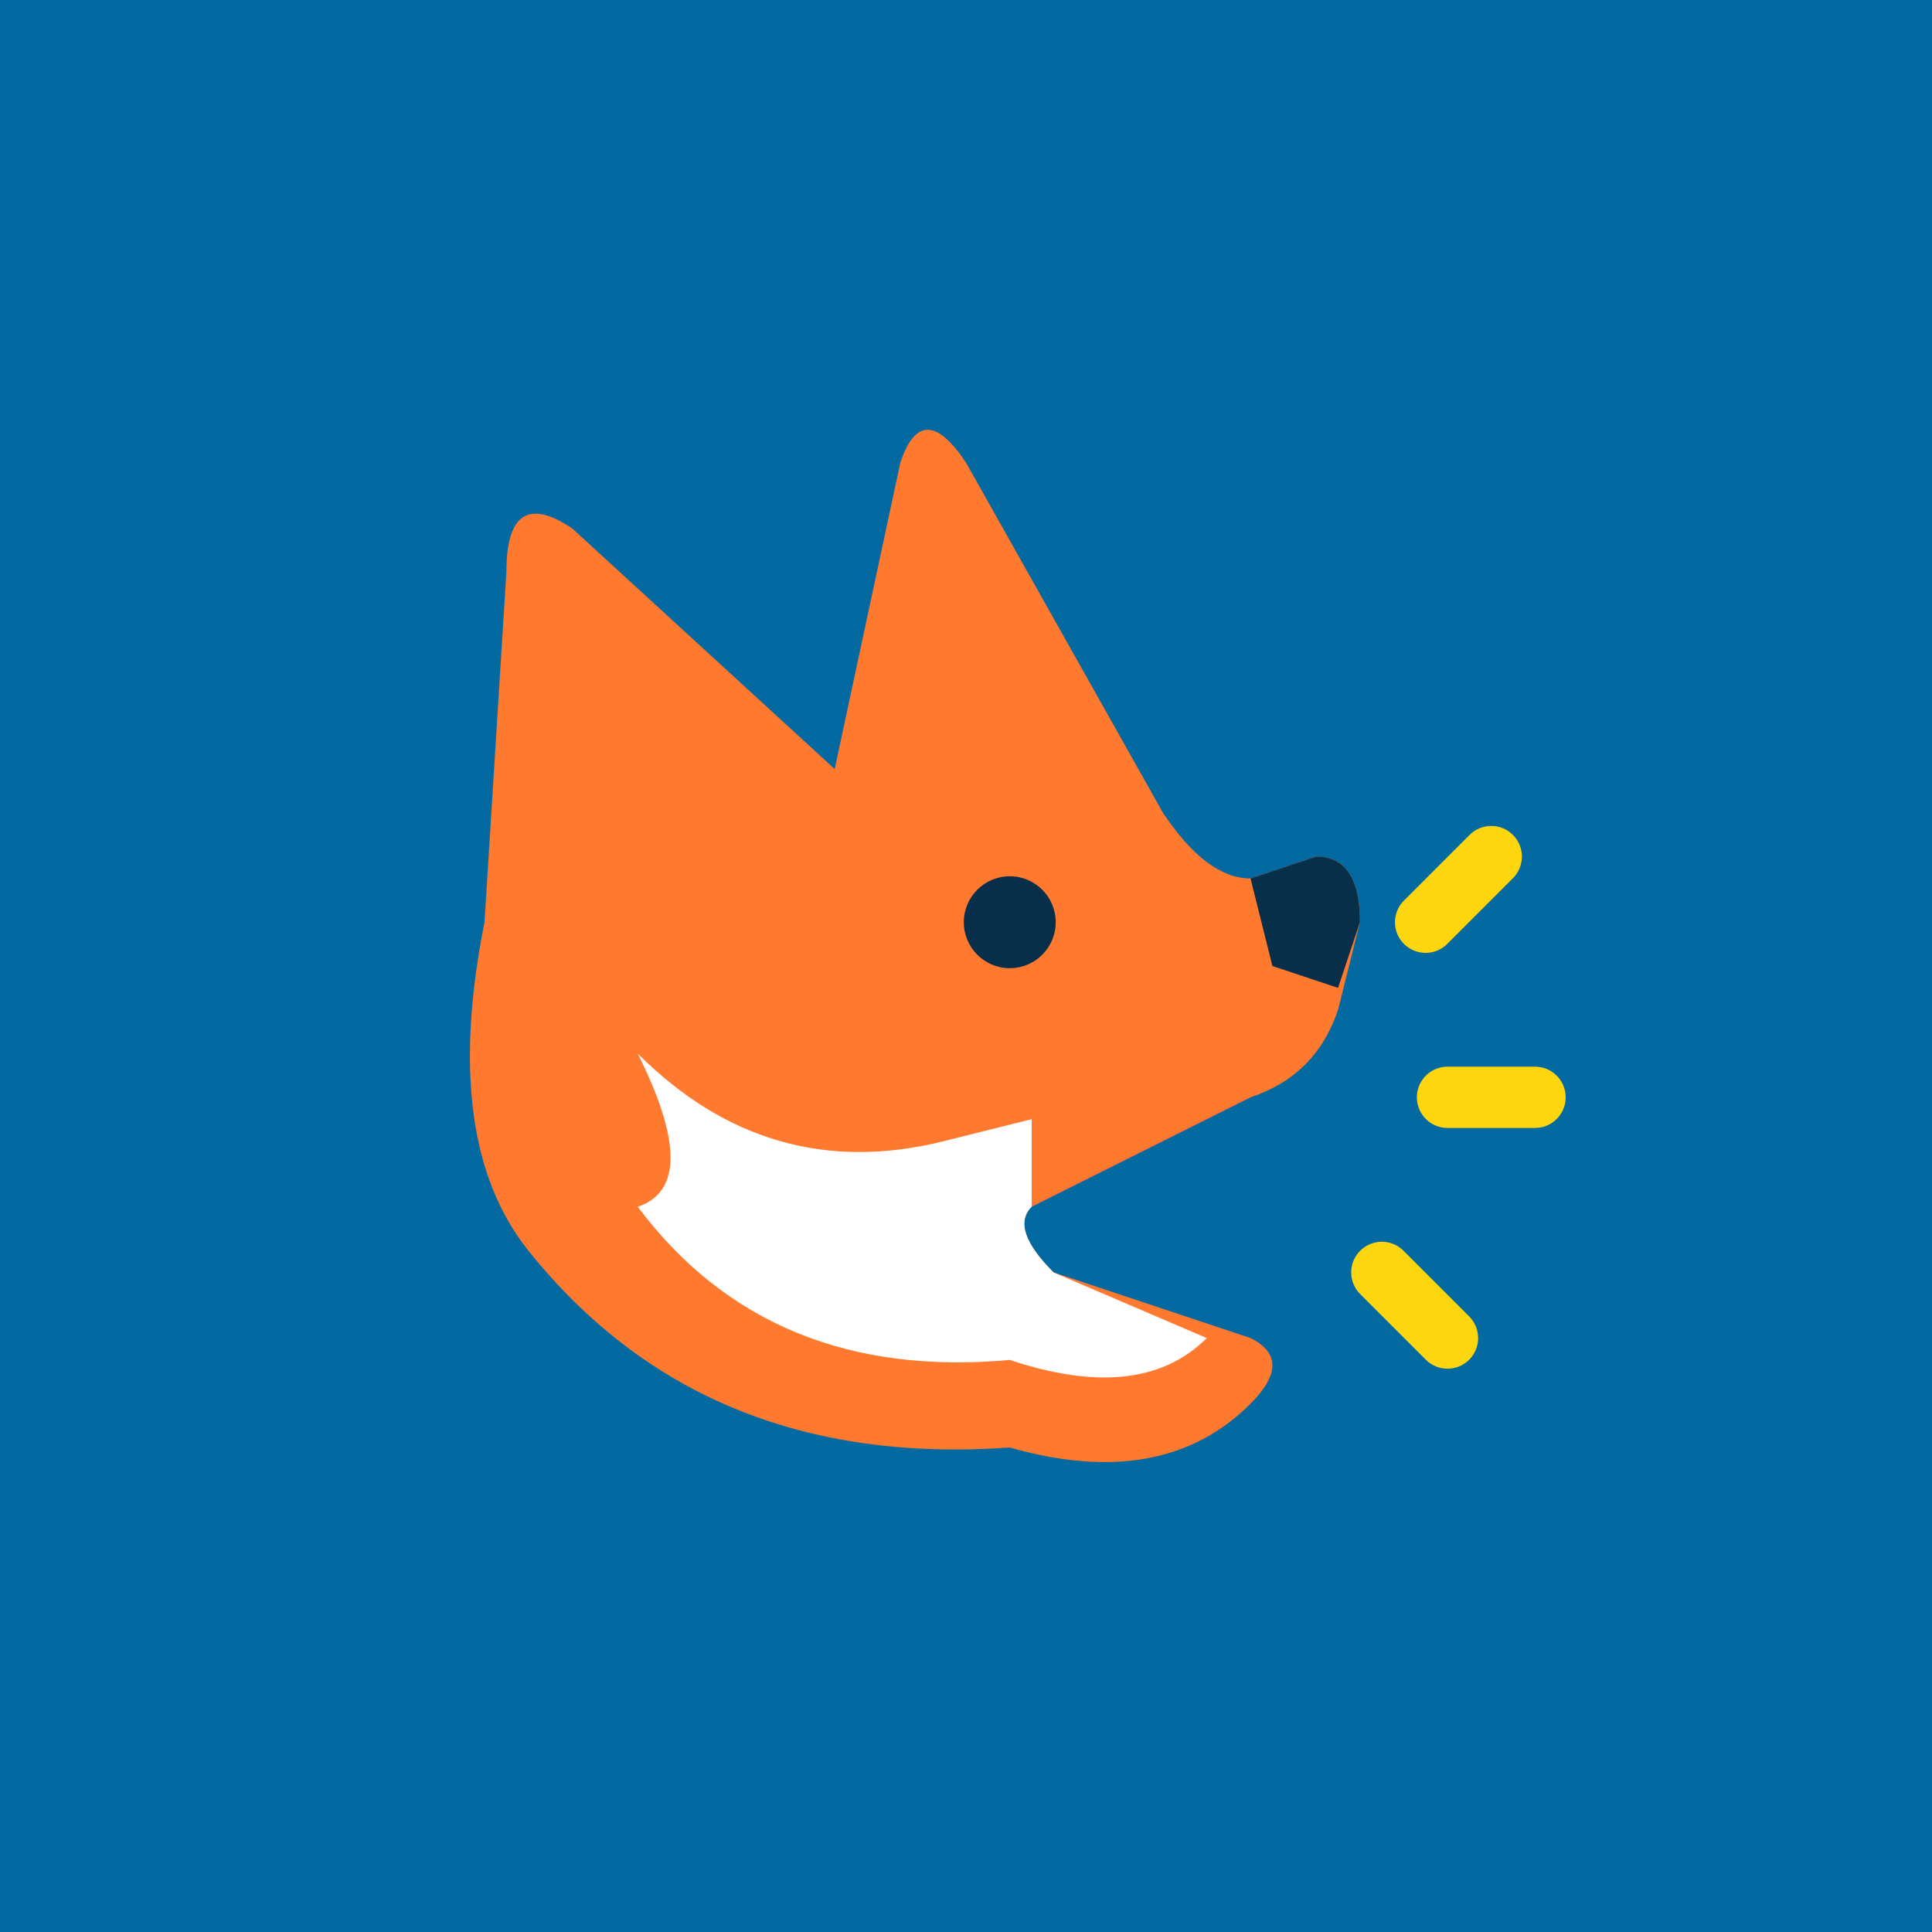
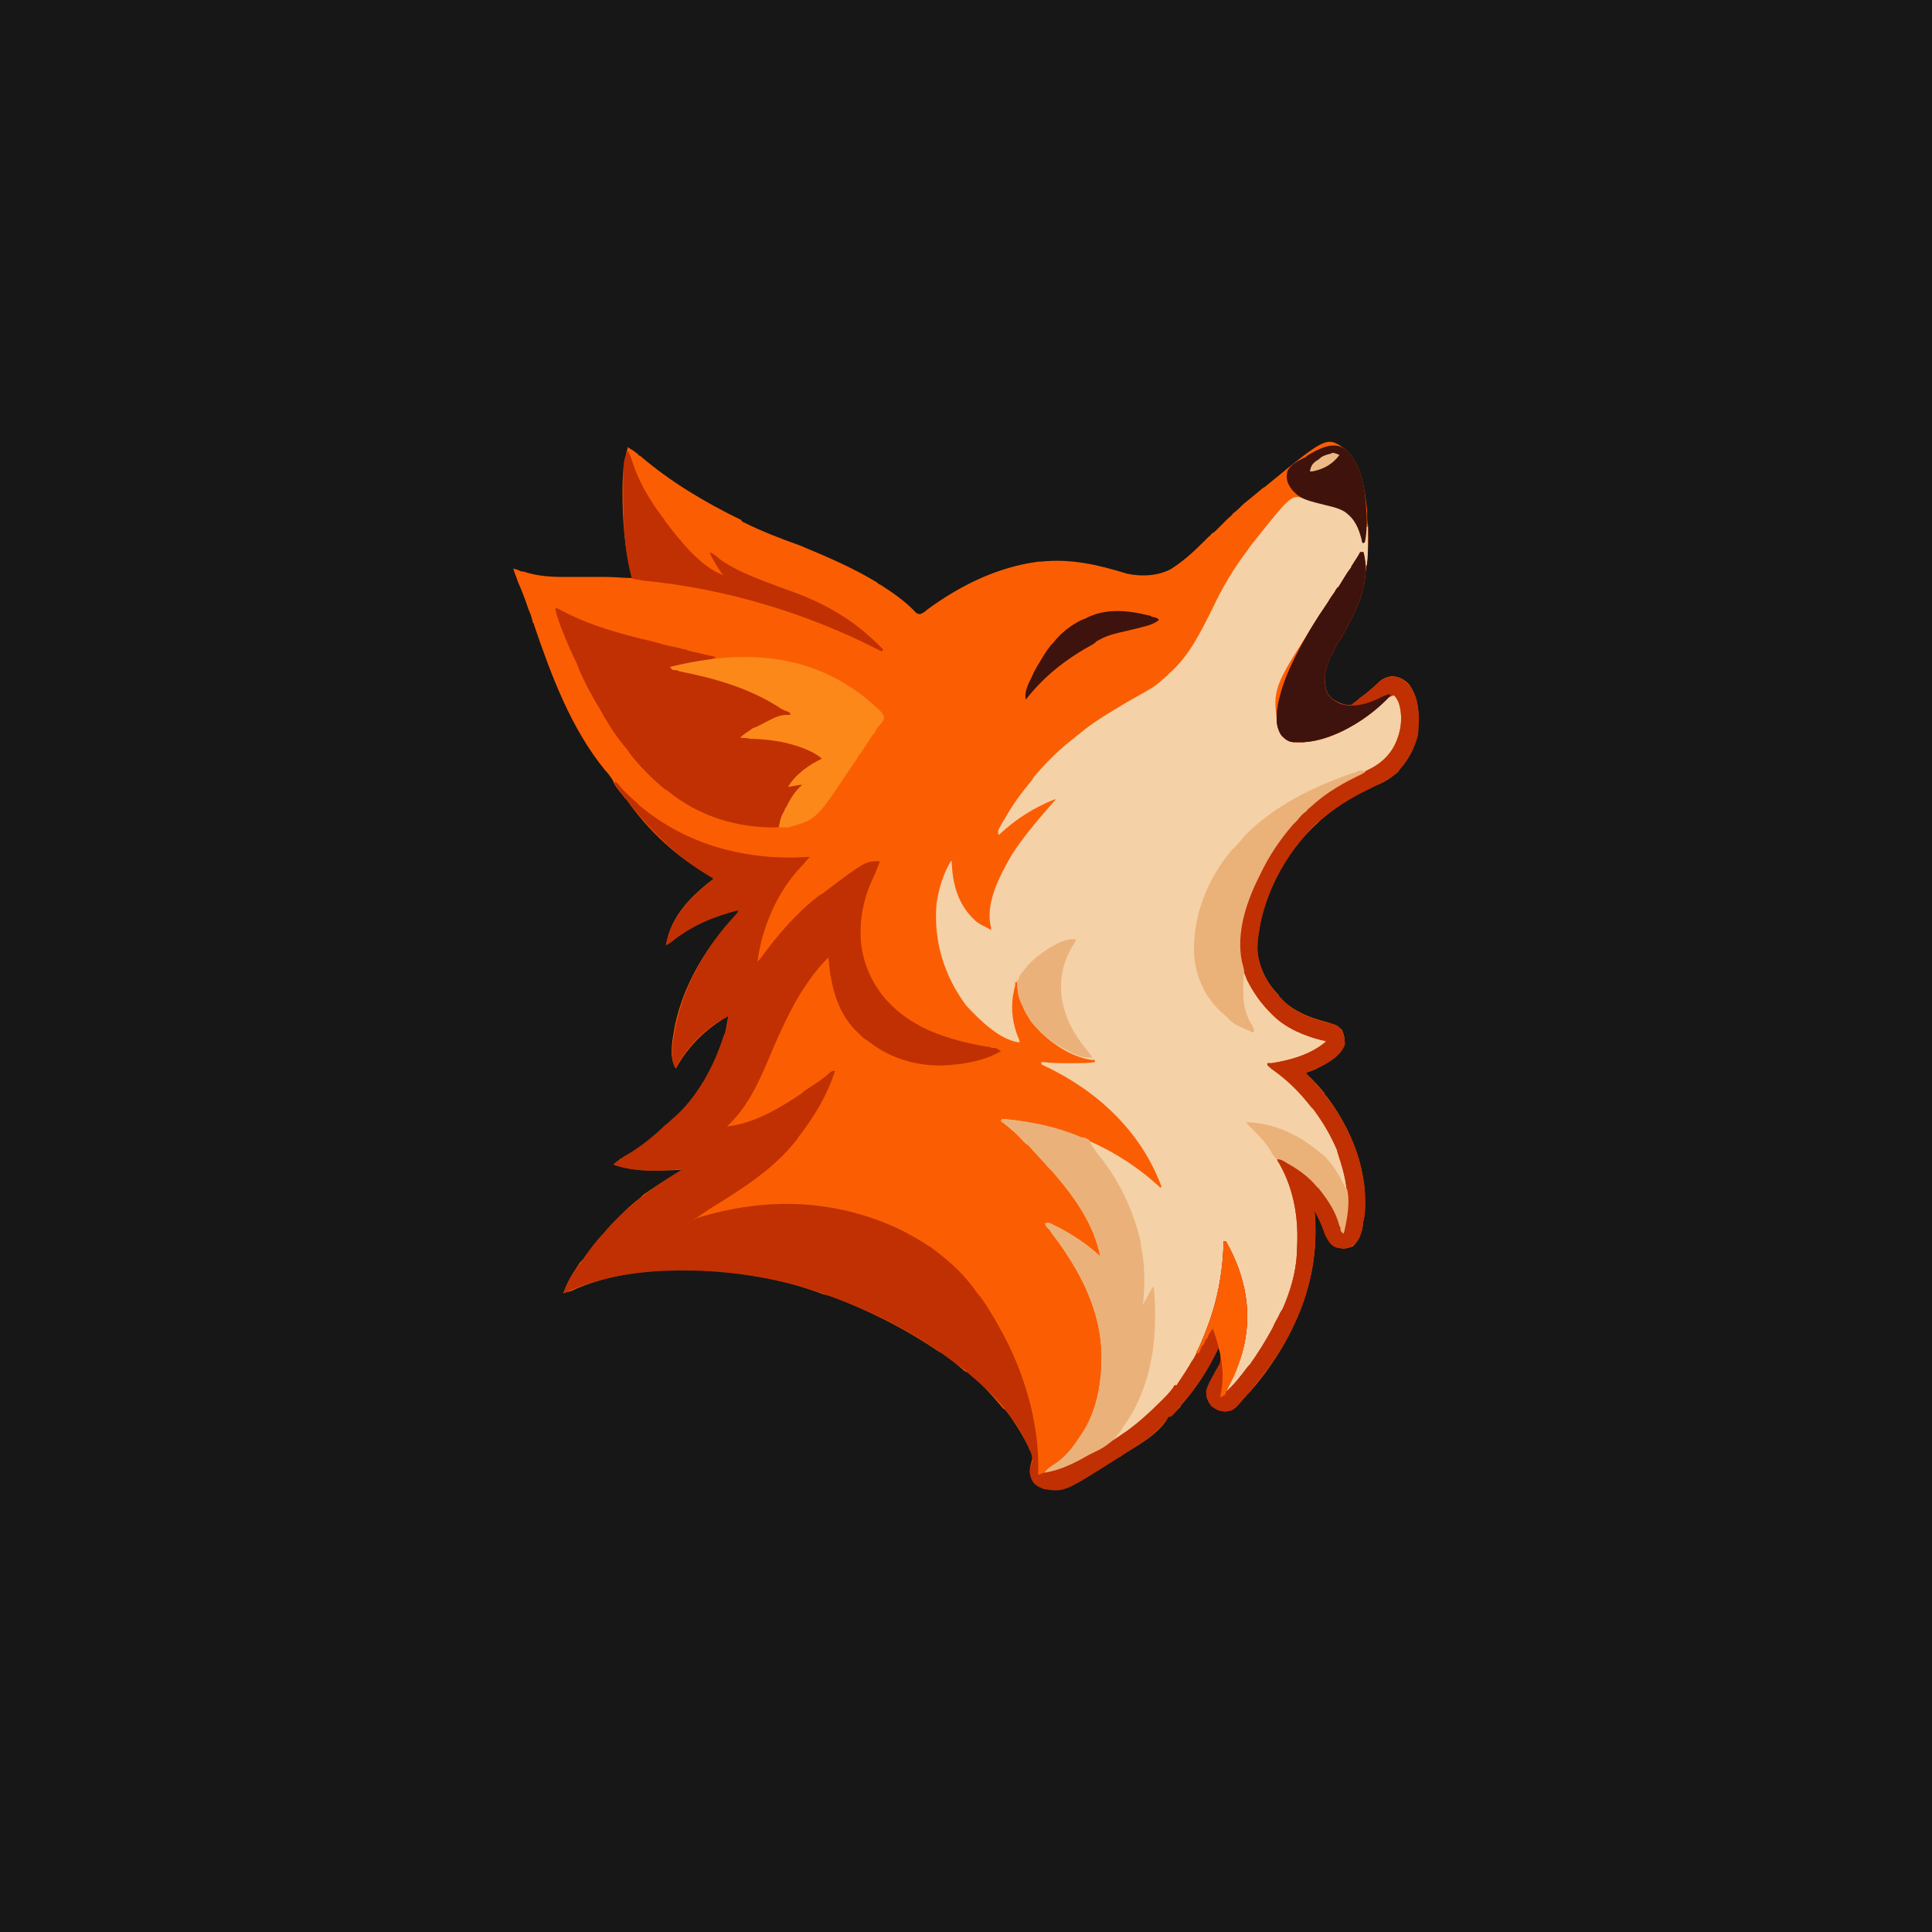
<svg xmlns="http://www.w3.org/2000/svg" viewBox="0 0 1024 1024" width="1024" height="1024">
-   <path fill="#0369a1" d="M 0,0 H 1024 V 1024 H 0 Z" />
-   <g transform="translate(140.8 140.8) scale(11.6)">
-     <path d="M 11,14 Q 11,10 14,12 L 26,23 L 29,9 Q 30,6 32,9 L 41,25 Q 43,28 45,28 L 48,27 Q 50,27 50,30 L 49,34 Q 48,37 45,38 L 35,43 Q 34,44 36,46 L 45,49 Q 47,50 45,52 Q 41,56 34,54 Q 20,55 12,45 Q 8,40 10,30 Z" fill="#ff792e" />
-     <path d="M 17,36 Q 23,42 31,40 L 35,39 L 35,43 Q 34,44 36,46 L 43,49 Q 40,52 34,50 Q 23,51 17,43 Q 20,42 17,36 Z" fill="#ffffff" />
-     <path d="M 45,28 L 48,27 Q 50,27 50,30 L 49,33 L 46,32 Z" fill="#082f49" />
-     <circle cx="34" cy="30" r="2.1" fill="#082f49" />
-     <path d="M 53,30 L 56,27 M 54,38 H 58 M 51,46 L 54,49" fill="none" stroke="#fdd60f" stroke-width="2.8" stroke-linecap="round" />
+   <path fill="#171717" d="M 0,0 H 1024 V 1024 H 0 Z" />
+   <g transform="translate(211.0883 212.8244) scale(0.5787)">
+     <path d="M0 0 C15 13 18 38 20 56 C20 57 20 59 20 60 C20 64 20 67 21 71 C21 72 21 73 21 74 C22 110 15 141 -3 171 C-21 200 -21 200 -18 218 C-17 224 -14 228 -8 231 C-4 233 1 235 6 234 C8 233 8 233 10 231 C11 230 12 229 13 229 C13 228 13 228 16 226 C17 225 19 224 20 223 C23 220 26 218 29 215 C33 211 36 209 42 208 C48 208 53 210 58 215 C68 228 68 245 66 261 C64 273 58 284 50 293 C49 294 49 295 48 295 C41 303 31 307 21 311 C5 319 -10 328 -23 340 C-24 341 -24 341 -25 342 C-56 370 -77 411 -81 453 C-81 471 -73 488 -61 500 C-61 501 -60 502 -60 502 C-48 515 -32 521 -16 525 C-7 528 -7 528 -3 532 C-1 537 0 541 -1 545 C-4 555 -14 561 -22 565 C-27 568 -32 570 -36 571 C-36 572 -35 572 -35 573 C-29 578 -24 584 -19 590 C-19 591 -18 592 -17 593 C6 623 22 664 17 702 C17 705 16 708 16 711 C16 712 16 713 15 714 C14 721 12 725 7 730 C2 732 -2 733 -7 731 C-11 730 -14 727 -16 723 C-18 720 -19 717 -20 714 C-23 708 -25 703 -28 697 C-28 698 -28 699 -28 699 C-23 758 -45 812 -82 857 C-84 859 -86 862 -88 864 C-89 865 -90 866 -90 866 C-102 880 -102 880 -109 881 C-115 881 -119 879 -123 876 C-126 871 -128 868 -127 862 C-125 856 -122 850 -118 844 C-118 843 -117 842 -116 840 C-116 840 -116 839 -115 838 C-114 836 -114 834 -114 832 C-114 831 -114 831 -114 830 C-114 827 -115 826 -116 823 C-117 824 -117 825 -117 825 C-126 843 -136 859 -149 874 C-150 875 -151 876 -151 877 C-158 884 -158 884 -160 886 C-161 886 -162 886 -162 886 C-163 887 -163 887 -163 888 C-171 902 -191 913 -204 921 C-205 922 -206 923 -207 923 C-258 955 -258 955 -276 952 C-281 950 -285 948 -287 943 C-290 937 -289 933 -287 926 C-286 922 -288 919 -289 916 C-290 915 -290 915 -290 914 C-296 902 -303 891 -311 880 C-312 880 -312 879 -313 879 C-323 867 -333 856 -345 846 C-347 845 -348 845 -349 844 C-356 838 -362 833 -369 828 C-371 827 -372 827 -373 826 C-404 805 -438 788 -473 775 C-475 775 -477 774 -478 774 C-515 760 -556 753 -595 752 C-596 752 -597 752 -598 752 C-635 751 -675 755 -709 771 C-712 772 -714 772 -716 773 C-713 763 -707 754 -701 745 C-699 743 -697 741 -696 739 C-691 732 -686 726 -681 720 C-679 718 -677 716 -675 714 C-666 704 -657 694 -646 686 C-645 685 -644 684 -643 683 C-633 676 -624 670 -613 664 C-611 662 -609 661 -606 659 C-607 659 -608 660 -609 660 C-629 661 -651 662 -670 655 C-668 653 -666 652 -664 650 C-663 650 -662 649 -662 649 C-661 648 -660 648 -659 647 C-646 640 -634 630 -623 620 C-621 618 -619 616 -616 614 C-594 594 -578 566 -569 537 C-569 537 -569 537 -568 535 C-567 530 -566 525 -565 519 C-586 531 -602 547 -613 567 C-620 558 -616 539 -614 528 C-606 490 -585 455 -558 427 C-556 424 -556 424 -556 422 C-579 428 -599 436 -617 451 C-620 453 -620 453 -622 454 C-618 428 -599 409 -578 393 C-579 393 -580 393 -580 392 C-612 374 -638 350 -659 320 C-660 320 -660 319 -661 318 C-669 308 -669 308 -671 303 C-673 300 -675 297 -678 294 C-709 256 -727 208 -743 161 C-743 160 -743 160 -744 159 C-745 155 -746 151 -748 147 C-751 138 -754 130 -758 121 C-759 117 -761 114 -762 109 C-761 110 -760 110 -759 110 C-758 111 -756 111 -755 112 C-754 112 -753 112 -753 112 C-741 116 -729 117 -717 117 C-716 117 -714 117 -713 117 C-709 117 -705 117 -702 117 C-696 117 -690 117 -684 117 C-682 117 -680 117 -678 117 C-669 117 -661 118 -653 118 C-654 117 -654 116 -654 115 C-660 91 -662 65 -662 40 C-662 39 -662 38 -662 38 C-662 24 -661 11 -657 -2 C-655 -0 -652 1 -650 3 C-650 3 -649 4 -648 4 C-648 5 -647 6 -646 6 C-618 30 -586 49 -553 65 C-553 66 -553 66 -551 67 C-535 75 -517 82 -500 88 C-476 98 -452 108 -429 122 C-428 123 -427 124 -426 124 C-415 131 -402 140 -393 150 C-391 151 -391 151 -389 151 C-387 150 -385 149 -383 147 C-353 125 -319 108 -281 103 C-280 103 -280 103 -279 103 C-251 100 -226 106 -200 114 C-186 117 -172 116 -160 110 C-149 103 -140 95 -131 86 C-129 84 -127 82 -125 80 C-124 80 -124 79 -123 78 C-122 77 -120 76 -119 75 C-115 71 -112 68 -108 64 C-106 62 -104 61 -103 59 C-99 56 -96 53 -93 50 C-88 46 -82 41 -76 36 C-75 35 -74 35 -73 34 C-17 -12 -17 -12 0 0 Z " fill="#FB5E02" transform="translate(867.3828,43.63672)" />
+     <path d="M0 0 C1 0 2 1 3 1 C7 2 10 3 14 3 C16 4 18 4 20 5 C32 8 41 12 48 22 C51 28 53 34 54 40 C55 35 55 30 56 25 C57 25 57 26 58 26 C58 30 58 34 58 38 C58 40 58 41 58 42 C58 48 58 55 57 61 C56 61 56 60 55 60 C55 57 55 57 54 54 C54 54 54 54 54 51 C54 51 54 50 54 49 C53 49 52 49 51 49 C51 50 51 50 50 51 C49 55 47 58 45 61 C44 62 44 62 43 63 C37 73 30 84 23 94 C-30 173 -30 173 -24 210 C-22 215 -20 218 -15 221 C1 226 20 218 34 211 C49 204 62 195 74 184 C77 181 78 179 82 179 C89 188 90 197 89 208 C87 223 81 233 70 243 C65 246 61 248 56 251 C54 252 52 252 50 253 C49 254 48 254 47 255 C32 262 18 271 6 282 C5 283 3 284 2 286 C-1 288 -4 291 -7 295 C-8 296 -9 297 -11 299 C-23 313 -33 328 -41 345 C-41 345 -41 345 -42 347 C-54 371 -63 402 -56 429 C-48 452 -34 472 -12 484 C-11 484 -11 485 -10 485 C-0 490 10 493 21 496 C8 509 -10 517 -28 517 C-30 517 -32 517 -34 517 C-31 521 -27 524 -23 526 C-19 529 -15 533 -12 536 C-10 538 -8 540 -6 541 C-1 545 2 550 6 555 C7 556 7 557 8 558 C29 584 43 620 40 654 C39 660 38 667 36 673 C34 672 34 672 33 670 C33 668 33 667 32 666 C29 654 22 643 14 633 C13 632 13 631 12 631 C2 619 -11 611 -25 604 C-25 605 -24 605 -24 606 C-20 612 -17 618 -14 625 C-14 626 -14 627 -13 628 C-10 638 -7 649 -6 659 C-6 660 -6 662 -5 663 C-2 692 -10 724 -23 749 C-24 750 -24 752 -25 753 C-34 772 -46 788 -59 805 C-59 805 -59 805 -60 807 C-64 811 -68 815 -72 819 C-72 818 -73 818 -73 817 C-72 815 -71 812 -69 810 C-53 777 -49 741 -60 706 C-63 698 -67 691 -71 684 C-72 682 -72 682 -72 680 C-73 680 -73 680 -74 680 C-74 681 -74 681 -74 682 C-74 696 -74 710 -77 724 C-77 725 -77 726 -78 726 C-84 754 -95 780 -111 803 C-112 805 -113 806 -113 807 C-115 809 -116 810 -117 812 C-118 812 -118 812 -119 812 C-119 813 -120 813 -120 814 C-134 839 -166 858 -190 872 C-191 872 -191 873 -192 873 C-206 881 -222 889 -238 892 C-236 889 -233 887 -230 885 C-219 878 -212 869 -205 858 C-204 857 -204 856 -203 855 C-192 838 -187 816 -186 795 C-186 794 -186 793 -186 792 C-184 747 -205 707 -232 672 C-233 670 -234 669 -236 667 C-236 667 -237 666 -237 665 C-237 665 -238 664 -238 664 C-235 663 -235 663 -232 664 C-230 665 -229 666 -228 666 C-227 667 -227 667 -226 667 C-211 675 -199 683 -187 694 C-193 664 -211 639 -231 616 C-232 615 -233 614 -234 613 C-240 606 -247 599 -253 592 C-255 591 -256 590 -257 589 C-263 582 -270 576 -278 570 C-278 569 -277 569 -277 568 C-222 573 -172 594 -132 631 C-132 631 -131 630 -131 630 C-150 579 -190 542 -239 519 C-240 519 -240 518 -241 518 C-241 517 -241 517 -241 516 C-240 516 -240 516 -239 516 C-231 517 -224 517 -216 517 C-215 517 -214 517 -213 517 C-206 517 -199 517 -192 516 C-192 515 -192 515 -192 514 C-193 514 -194 514 -195 514 C-216 511 -238 495 -251 478 C-253 474 -256 470 -258 465 C-258 464 -259 463 -259 463 C-262 456 -263 450 -263 443 C-264 443 -264 443 -265 443 C-265 444 -265 445 -265 446 C-266 449 -266 452 -267 455 C-269 469 -267 482 -262 494 C-261 496 -261 496 -261 498 C-279 496 -298 477 -310 464 C-330 437 -340 405 -337 371 C-335 357 -331 344 -324 332 C-324 332 -323 332 -323 332 C-323 333 -323 334 -323 335 C-322 354 -317 372 -302 386 C-298 390 -292 392 -287 395 C-287 394 -287 394 -287 393 C-293 371 -279 345 -268 326 C-257 309 -244 294 -231 279 C-229 277 -229 277 -228 275 C-248 283 -264 293 -280 308 C-281 305 -281 305 -280 303 C-280 303 -280 302 -279 301 C-279 301 -279 301 -278 299 C-278 298 -277 298 -277 297 C-276 296 -276 295 -275 294 C-268 281 -259 269 -249 257 C-249 256 -248 256 -248 255 C-237 242 -225 230 -212 220 C-210 219 -209 217 -207 216 C-193 204 -177 195 -162 186 C-137 172 -137 172 -127 163 C-126 162 -125 162 -125 161 C-106 145 -95 122 -84 100 C-75 81 -65 64 -52 47 C-52 47 -52 47 -50 44 C-12 -4 -12 -4 0 0 Z " fill="#F5D1A7" transform="translate(830,89)" />
+     <path d="M0 0 C1 0 2 0 3 0 C10 27 -3 53 -16 76 C-17 78 -18 79 -19 81 C-22 85 -24 90 -26 94 C-27 95 -27 95 -27 96 C-32 105 -34 116 -31 127 C-29 132 -25 136 -20 138 C-16 139 -12 141 -8 140 C-6 138 -6 138 -3 136 C-2 136 -2 135 -1 134 C-0 134 -0 134 2 132 C4 131 5 130 7 128 C10 126 12 124 15 121 C19 117 22 115 28 114 C35 114 39 116 44 121 C55 134 54 151 53 167 C50 179 44 190 36 199 C36 200 35 200 35 201 C27 208 17 212 8 217 C-9 225 -23 234 -37 246 C-38 246 -38 247 -39 247 C-69 276 -91 317 -94 359 C-95 376 -87 393 -75 406 C-74 407 -74 407 -73 408 C-62 421 -46 427 -30 431 C-21 433 -21 433 -17 438 C-15 442 -14 446 -14 451 C-18 461 -27 466 -36 471 C-41 473 -45 475 -50 477 C-50 477 -49 478 -49 478 C-43 484 -38 490 -33 496 C-32 497 -32 498 -31 499 C-7 529 8 569 4 608 C3 611 3 614 2 617 C2 618 2 619 2 620 C0 626 -1 631 -7 635 C-12 638 -15 638 -21 637 C-25 636 -28 633 -30 629 C-32 626 -33 623 -34 620 C-36 614 -39 608 -42 603 C-42 604 -42 604 -42 605 C-36 664 -59 718 -96 762 C-98 765 -100 767 -102 770 C-103 771 -103 771 -104 772 C-116 786 -116 786 -123 787 C-129 787 -133 785 -137 781 C-140 777 -141 773 -141 768 C-139 761 -135 755 -132 749 C-131 748 -131 747 -130 746 C-130 745 -129 745 -129 744 C-128 742 -128 740 -128 738 C-128 737 -128 737 -128 735 C-128 733 -129 731 -130 729 C-130 730 -131 730 -131 731 C-139 749 -150 765 -163 780 C-164 781 -164 782 -165 782 C-171 790 -171 790 -174 792 C-175 792 -175 792 -176 792 C-176 793 -176 793 -177 794 C-185 807 -205 819 -218 827 C-219 828 -220 828 -221 829 C-271 861 -271 861 -290 858 C-295 856 -299 854 -301 849 C-304 842 -302 838 -300 832 C-300 828 -301 825 -303 822 C-303 821 -304 820 -304 819 C-310 807 -316 796 -325 786 C-325 785 -326 785 -326 784 C-336 772 -347 762 -359 752 C-360 751 -361 750 -362 749 C-369 744 -376 739 -383 734 C-384 733 -386 732 -387 731 C-418 710 -452 693 -487 681 C-489 680 -490 680 -492 679 C-529 666 -570 659 -609 658 C-610 658 -610 658 -611 658 C-649 657 -688 661 -723 676 C-725 677 -728 678 -730 679 C-726 669 -721 659 -714 651 C-713 649 -711 647 -710 645 C-705 638 -700 631 -694 625 C-692 623 -691 621 -689 619 C-680 609 -670 600 -660 592 C-659 591 -657 590 -656 589 C-647 582 -637 575 -627 569 C-625 568 -622 566 -620 565 C-621 565 -621 565 -622 565 C-643 567 -664 568 -684 561 C-682 559 -680 557 -677 556 C-677 555 -676 555 -675 554 C-675 554 -675 554 -673 553 C-660 545 -648 536 -637 525 C-634 523 -632 521 -630 519 C-607 500 -592 471 -583 443 C-582 443 -582 443 -582 441 C-580 435 -579 430 -579 425 C-600 436 -616 452 -627 473 C-633 464 -629 445 -627 434 C-619 396 -599 361 -572 332 C-570 330 -570 330 -570 328 C-593 334 -612 342 -631 357 C-634 359 -634 359 -636 360 C-631 333 -612 315 -592 299 C-593 299 -593 298 -594 298 C-631 276 -658 247 -683 212 C-683 211 -682 211 -682 210 C-682 210 -682 210 -680 212 C-675 218 -669 224 -663 229 C-662 230 -661 231 -660 232 C-616 269 -560 283 -504 279 C-507 282 -509 285 -512 288 C-534 311 -548 344 -552 375 C-551 374 -551 374 -550 373 C-534 351 -516 330 -495 314 C-493 313 -491 312 -489 310 C-453 283 -453 283 -440 283 C-441 287 -443 291 -445 296 C-458 322 -462 353 -452 380 C-442 407 -422 425 -397 437 C-379 445 -360 450 -341 453 C-340 453 -340 453 -337 454 C-337 454 -337 454 -334 454 C-332 455 -332 455 -329 457 C-341 464 -354 467 -368 469 C-369 469 -370 469 -370 469 C-398 473 -427 466 -449 449 C-452 447 -455 445 -457 443 C-458 442 -458 442 -459 441 C-479 423 -485 397 -487 371 C-500 384 -510 399 -519 415 C-519 416 -520 417 -520 417 C-529 434 -536 450 -543 467 C-553 490 -562 509 -580 526 C-555 523 -533 510 -512 496 C-511 495 -510 495 -510 494 C-493 483 -493 483 -485 476 C-483 475 -483 475 -481 475 C-488 497 -500 517 -514 535 C-515 536 -515 537 -516 538 C-537 565 -566 583 -595 601 C-600 604 -605 608 -610 611 C-609 611 -609 611 -608 610 C-544 590 -479 592 -418 622 C-411 626 -403 630 -396 635 C-395 635 -395 636 -394 636 C-379 647 -365 659 -354 674 C-354 674 -354 674 -352 677 C-344 686 -338 697 -332 707 C-332 708 -331 708 -331 709 C-308 749 -293 799 -295 845 C-267 835 -241 824 -217 807 C-216 806 -215 806 -214 805 C-203 797 -193 788 -183 778 C-182 777 -182 777 -181 776 C-178 773 -175 770 -172 766 C-171 765 -171 764 -170 763 C-169 763 -169 763 -168 763 C-168 763 -168 763 -167 761 C-165 758 -163 755 -161 752 C-159 749 -158 747 -156 744 C-156 743 -155 743 -155 742 C-151 737 -149 731 -146 725 C-146 724 -145 723 -145 722 C-132 692 -126 664 -125 631 C-124 631 -124 631 -123 631 C-105 663 -98 697 -108 733 C-112 746 -117 757 -123 769 C-115 762 -109 754 -103 746 C-102 745 -102 745 -101 744 C-94 734 -87 723 -81 712 C-81 712 -81 712 -80 710 C-78 705 -75 701 -73 696 C-72 695 -72 694 -71 693 C-64 677 -59 660 -58 643 C-58 642 -58 641 -58 640 C-56 612 -60 585 -74 560 C-76 557 -76 557 -76 555 C-66 559 -57 563 -49 571 C-47 573 -47 573 -44 575 C-30 587 -21 605 -16 623 C-12 608 -12 608 -12 601 C-12 601 -12 601 -12 598 C-11 582 -15 567 -20 552 C-20 551 -21 550 -21 548 C-27 534 -34 522 -43 510 C-43 510 -43 510 -45 508 C-55 495 -66 484 -80 474 C-82 473 -83 471 -85 470 C-85 469 -85 469 -85 468 C-84 468 -84 468 -81 468 C-63 465 -45 460 -31 448 C-32 448 -33 447 -35 447 C-51 443 -68 436 -80 424 C-81 423 -81 423 -82 422 C-91 413 -98 403 -104 391 C-104 390 -105 389 -105 388 C-116 365 -110 336 -101 314 C-101 313 -100 312 -100 311 C-96 301 -91 292 -86 283 C-86 283 -86 283 -85 281 C-81 273 -75 266 -70 259 C-69 258 -69 257 -68 256 C-65 252 -61 248 -57 244 C-55 242 -53 240 -52 238 C-37 221 -15 209 6 200 C19 194 29 185 34 171 C38 161 39 148 35 137 C34 135 33 133 31 131 C27 132 26 133 24 135 C5 154 -26 173 -52 174 C-54 174 -55 174 -56 174 C-57 174 -57 174 -60 174 C-65 174 -68 172 -72 168 C-78 159 -77 149 -75 138 C-72 124 -67 111 -60 97 C-60 96 -59 96 -59 95 C-50 77 -40 61 -29 45 C-27 41 -24 38 -22 34 C-21 33 -21 32 -20 32 C-16 26 -13 20 -9 15 C-8 14 -8 13 -8 13 C-5 8 -2 4 0 0 Z " fill="#C03002" transform="translate(881,138)" />
+     <path d="M0 0 C1 0 2 0 3 0 C10 27 -3 53 -16 76 C-17 78 -18 79 -19 81 C-22 85 -24 90 -26 94 C-27 95 -27 95 -27 96 C-32 105 -34 116 -31 127 C-29 132 -25 136 -20 138 C-16 139 -12 141 -8 140 C-6 138 -6 138 -3 136 C-2 136 -2 135 -1 134 C0 133 1 133 2 132 C4 131 5 130 7 128 C10 126 12 124 15 121 C19 117 22 115 28 114 C35 114 39 116 44 121 C55 134 54 151 53 167 C50 179 44 190 36 199 C36 200 35 200 35 201 C27 208 17 212 8 217 C-9 225 -23 234 -37 246 C-38 246 -38 247 -39 247 C-69 276 -91 317 -94 359 C-95 376 -87 393 -75 406 C-74 407 -74 407 -73 408 C-62 421 -46 427 -30 431 C-21 433 -21 433 -17 438 C-15 442 -14 446 -14 451 C-18 461 -27 466 -36 471 C-41 473 -45 475 -50 477 C-50 477 -49 478 -49 478 C-43 484 -38 490 -33 496 C-32 497 -32 498 -31 499 C-7 529 8 569 4 608 C3 611 3 614 2 617 C2 618 2 619 2 620 C0 626 -1 631 -7 635 C-12 638 -15 638 -21 637 C-25 636 -28 633 -30 629 C-32 626 -33 623 -34 620 C-36 614 -39 608 -42 603 C-42 604 -42 604 -42 605 C-36 664 -59 718 -96 762 C-98 765 -100 767 -102 770 C-102 770 -102 770 -104 772 C-116 786 -116 786 -123 787 C-129 787 -133 785 -137 781 C-140 777 -141 773 -141 768 C-139 761 -135 755 -132 749 C-132 749 -132 749 -130 746 C-130 745 -129 745 -129 744 C-125 735 -131 722 -134 713 C-134 712 -135 712 -135 711 C-137 714 -139 716 -140 720 C-141 720 -141 720 -142 722 C-142 723 -143 724 -143 725 C-143 725 -143 725 -145 727 C-146 730 -147 732 -148 734 C-149 734 -149 733 -150 733 C-150 732 -149 731 -149 731 C-133 698 -126 667 -125 631 C-124 631 -124 631 -123 631 C-105 663 -98 697 -108 733 C-112 746 -117 757 -123 769 C-115 762 -109 754 -103 746 C-102 745 -102 745 -101 744 C-94 734 -87 723 -81 712 C-81 711 -80 711 -80 710 C-78 705 -75 701 -73 696 C-72 695 -72 694 -71 693 C-64 677 -59 660 -58 643 C-58 642 -58 641 -58 640 C-56 612 -60 585 -74 560 C-76 557 -76 557 -76 555 C-66 559 -57 563 -49 571 C-47 573 -47 573 -44 575 C-30 587 -21 605 -16 623 C-12 608 -12 608 -12 601 C-12 601 -12 601 -12 598 C-11 582 -15 567 -20 552 C-20 551 -21 550 -21 548 C-27 534 -34 522 -43 510 C-44 509 -44 509 -45 508 C-55 495 -66 484 -80 474 C-82 473 -83 471 -85 470 C-85 469 -85 469 -85 468 C-84 468 -84 468 -81 468 C-63 465 -45 460 -31 448 C-32 448 -33 447 -35 447 C-51 443 -68 436 -80 424 C-81 423 -81 423 -82 422 C-91 413 -98 403 -104 391 C-104 390 -105 389 -105 388 C-116 365 -110 336 -101 314 C-101 313 -101 313 -100 311 C-96 301 -91 292 -86 283 C-86 282 -85 282 -85 281 C-81 273 -75 266 -70 259 C-69 258 -69 257 -68 256 C-65 252 -61 248 -57 244 C-55 242 -53 240 -52 238 C-37 221 -15 209 6 200 C19 194 29 185 34 171 C38 161 39 148 35 137 C34 135 33 133 31 131 C27 132 26 133 24 135 C5 154 -26 173 -52 174 C-54 174 -55 174 -56 174 C-57 174 -57 174 -60 174 C-65 174 -68 172 -72 168 C-78 159 -77 149 -75 138 C-72 124 -67 111 -60 97 C-60 96 -59 96 -59 95 C-50 77 -40 61 -29 45 C-27 41 -24 38 -22 34 C-21 33 -21 32 -20 32 C-16 26 -13 20 -9 15 C-8 14 -8 13 -8 13 C-5 8 -2 4 0 0 Z " fill="#C03002" transform="translate(881,138)" />
+     <path d="M0 0 C0 0 0 0 3 1 C30 16 60 24 90 31 C92 32 95 32 97 33 C104 35 111 36 118 38 C119 38 120 38 121 39 C130 41 138 43 147 45 C144 47 143 47 139 48 C139 48 138 48 137 48 C136 48 136 48 134 49 C124 50 115 53 106 55 C107 55 108 55 108 56 C185 73 185 73 215 96 C215 97 215 97 215 98 C215 98 215 98 213 99 C198 103 183 109 170 118 C171 118 171 118 172 118 C198 120 222 124 245 137 C243 140 242 141 238 143 C228 148 221 155 214 163 C215 163 215 163 216 163 C217 162 217 162 218 162 C219 162 220 162 221 161 C223 161 225 161 227 162 C227 162 226 163 226 163 C215 173 209 187 204 201 C167 202 131 191 102 167 C101 167 101 166 100 166 C88 156 77 145 67 132 C67 131 66 131 66 130 C57 120 50 109 43 97 C43 96 42 95 42 95 C34 82 27 69 21 55 C21 54 20 53 20 52 C14 40 9 28 4 15 C4 14 3 13 3 12 C0 3 0 3 0 0 Z " fill="#C03002" transform="translate(144,189)" />
+     <path d="M0 0 C25 2 50 7 73 17 C73 17 74 17 75 17 C80 19 80 19 81 22 C81 23 82 23 82 24 C83 26 85 28 86 30 C106 54 120 82 127 113 C127 114 127 114 127 115 C131 133 131 152 129 170 C132 165 135 159 138 154 C138 154 139 154 139 154 C143 198 138 245 111 282 C111 283 110 283 110 284 C103 294 96 300 85 305 C83 306 81 307 79 308 C67 315 53 322 39 324 C41 321 44 319 47 317 C58 310 65 301 72 290 C72 290 72 290 74 287 C85 270 90 248 91 227 C91 227 91 227 91 224 C93 179 72 139 45 104 C44 102 43 101 41 99 C41 99 40 98 40 97 C40 97 40 97 39 96 C42 95 42 95 45 96 C47 97 48 98 49 98 C50 99 51 99 51 99 C66 107 78 115 90 126 C84 96 66 71 46 48 C45 47 44 46 43 45 C37 38 30 31 24 24 C22 23 21 22 20 21 C14 14 7 8 -1 2 C-1 1 -0 1 0 0 Z " fill="#EAB27A" transform="translate(553,657)" />
+     <path d="M0 0 C0 0 0 0 2 2 C4 4 6 6 6 9 C5 11 5 11 4 13 C3 14 3 14 2 15 C2 16 1 17 0 17 C-1 19 -2 21 -3 23 C-4 23 -4 24 -5 25 C-8 30 -11 34 -14 39 C-15 40 -16 42 -18 44 C-19 47 -21 49 -23 52 C-56 102 -56 102 -82 109 C-84 109 -87 109 -90 109 C-90 103 -88 98 -85 93 C-85 92 -85 92 -84 91 C-80 83 -76 76 -69 70 C-71 70 -71 70 -82 72 C-75 60 -63 52 -51 46 C-67 33 -92 29 -112 28 C-113 28 -115 28 -116 28 C-120 27 -123 27 -126 27 C-122 23 -118 21 -114 18 C-113 18 -112 17 -111 17 C-90 6 -90 6 -80 6 C-80 5 -80 5 -80 4 C-81 4 -81 4 -82 3 C-86 2 -89 -0 -92 -2 C-119 -19 -151 -28 -182 -34 C-183 -35 -184 -35 -185 -35 C-186 -35 -187 -35 -187 -35 C-189 -36 -189 -36 -190 -38 C-120 -55 -55 -51 0 0 Z " fill="#FC881A" transform="translate(439,281)" />
+     <path d="M0 0 C-1 1 -2 1 -3 2 C-20 10 -36 19 -50 32 C-51 33 -53 34 -54 36 C-57 38 -60 41 -63 45 C-64 46 -65 47 -67 49 C-79 63 -89 78 -97 95 C-97 96 -98 96 -98 97 C-110 121 -120 152 -112 179 C-111 182 -111 185 -112 188 C-112 192 -112 197 -112 201 C-112 201 -112 201 -112 204 C-112 213 -110 221 -106 229 C-104 232 -103 234 -102 237 C-102 238 -103 238 -103 239 C-121 231 -121 231 -127 225 C-127 225 -127 225 -129 223 C-146 209 -155 190 -157 169 C-159 133 -145 98 -122 71 C-120 70 -119 68 -117 66 C-114 63 -112 60 -109 57 C-83 31 -48 14 -14 2 C-13 2 -12 1 -11 1 C-10 1 -10 1 -8 0 C-8 0 -8 0 -6 -1 C-4 -1 -2 -1 0 0 Z " fill="#EAB179" transform="translate(886,339)" />
+     <path d="M0 0 C2 3 3 6 4 9 C10 28 20 45 32 61 C33 62 34 63 34 64 C47 81 67 107 88 114 C87 113 87 113 86 112 C82 106 78 100 75 93 C78 94 81 96 84 99 C102 112 124 119 145 127 C180 139 208 155 234 182 C234 183 233 183 233 184 C232 184 232 183 231 183 C165 149 89 126 14 119 C10 118 7 118 4 117 C-3 92 -4 65 -4 38 C-4 38 -4 37 -4 36 C-4 10 -4 10 0 0 Z " fill="#C03002" transform="translate(210,45)" />
+     <path d="M0 0 C1 0 2 0 3 0 C10 27 -3 53 -16 76 C-17 78 -18 79 -19 81 C-22 85 -24 90 -26 94 C-27 95 -27 95 -27 96 C-32 105 -34 116 -31 127 C-29 133 -24 136 -18 139 C-4 143 9 138 21 132 C23 131 24 131 26 130 C27 130 27 131 28 131 C9 152 -23 172 -52 174 C-54 174 -55 174 -56 174 C-57 174 -57 174 -60 174 C-65 174 -68 172 -72 168 C-78 159 -77 149 -75 138 C-72 124 -67 111 -60 97 C-60 96 -59 96 -59 95 C-50 77 -40 61 -29 45 C-27 41 -24 38 -22 34 C-21 33 -21 32 -20 32 C-16 26 -13 20 -9 15 C-8 14 -8 13 -8 13 C-5 8 -2 4 0 0 Z " fill="#3F130D" transform="translate(881,138)" />
+     <path d="M0 0 C14 12 18 35 19 52 C20 63 20 75 18 85 C17 86 17 86 16 86 C15 85 15 84 15 83 C12 72 9 64 -1 57 C-8 53 -16 52 -23 50 C-35 47 -44 45 -51 34 C-54 29 -54 25 -53 20 C-50 14 -44 11 -38 8 C-37 8 -36 7 -35 6 C-25 0 -11 -8 0 0 Z " fill="#3F130C" transform="translate(867.3828,43.63672)" />
+     <path d="M0 0 C-0 1 -1 1 -1 2 C-12 18 -16 36 -13 55 C-10 72 -2 87 9 100 C11 103 13 105 15 108 C8 108 3 107 -3 104 C-4 104 -5 104 -5 103 C-11 100 -17 97 -22 93 C-22 93 -22 93 -25 91 C-35 83 -44 74 -49 61 C-49 60 -50 60 -50 59 C-53 53 -54 48 -54 41 C-54 41 -54 40 -54 39 C-55 39 -55 38 -56 38 C-56 38 -56 38 -53 37 C-53 36 -52 34 -52 33 C-50 30 -47 27 -45 24 C-44 23 -44 23 -43 22 C-36 14 -11 -4 0 0 Z " fill="#EAB27A" transform="translate(621,493)" />
+     <path d="M0 0 C1 0 1 0 2 0 C20 32 27 66 17 102 C14 113 10 124 4 134 C2 137 2 137 2 139 C1 141 1 141 -1 142 C-1 142 -1 142 -3 143 C-3 143 -3 143 -3 141 C2 121 -3 99 -10 80 C-12 83 -14 85 -15 89 C-16 89 -16 90 -17 91 C-17 92 -18 93 -18 94 C-19 95 -19 96 -20 96 C-21 99 -22 101 -23 103 C-24 103 -24 102 -25 102 C-25 101 -24 100 -24 100 C-8 67 -1 36 0 0 Z " fill="#FC5F02" transform="translate(756,769)" />
+     <path d="M0 0 C25 1 47 11 66 27 C67 28 68 29 69 29 C79 38 85 49 91 61 C91 61 92 61 92 61 C95 74 92 89 89 102 C87 101 87 101 86 99 C86 97 86 96 85 95 C82 83 75 72 67 62 C66 61 66 60 65 60 C57 50 47 43 36 37 C35 36 34 36 33 35 C30 34 30 34 27 34 C26 32 26 32 24 30 C19 20 12 13 4 5 C3 4 1 2 0 1 C0 1 0 0 0 0 Z " fill="#EAB178" transform="translate(777,660)" />
+     <path d="M0 0 C1 0 1 0 2 1 C7 2 7 2 9 4 C3 9 -5 10 -12 12 C-38 18 -38 18 -49 24 C-49 25 -50 25 -51 26 C-75 39 -96 55 -113 77 C-115 70 -110 61 -107 55 C-106 52 -104 49 -103 47 C-102 45 -101 44 -100 42 C-97 37 -94 32 -90 27 C-89 26 -89 26 -88 25 C-81 16 -72 9 -62 4 C-61 4 -60 3 -59 3 C-41 -7 -20 -5 0 0 Z " fill="#3F130D" transform="translate(687.8125,196)" />
+     <path d="M0 0 C-6 8 -14 13 -25 15 C-25 15 -26 15 -27 15 C-26 9 -24 7 -19 4 C-16 1 -13 0 -9 -1 C-8 -1 -8 -1 -7 -2 C-4 -2 -2 -1 0 0 Z " fill="#EDBA85" transform="translate(862,49)" />
  </g>
</svg>
